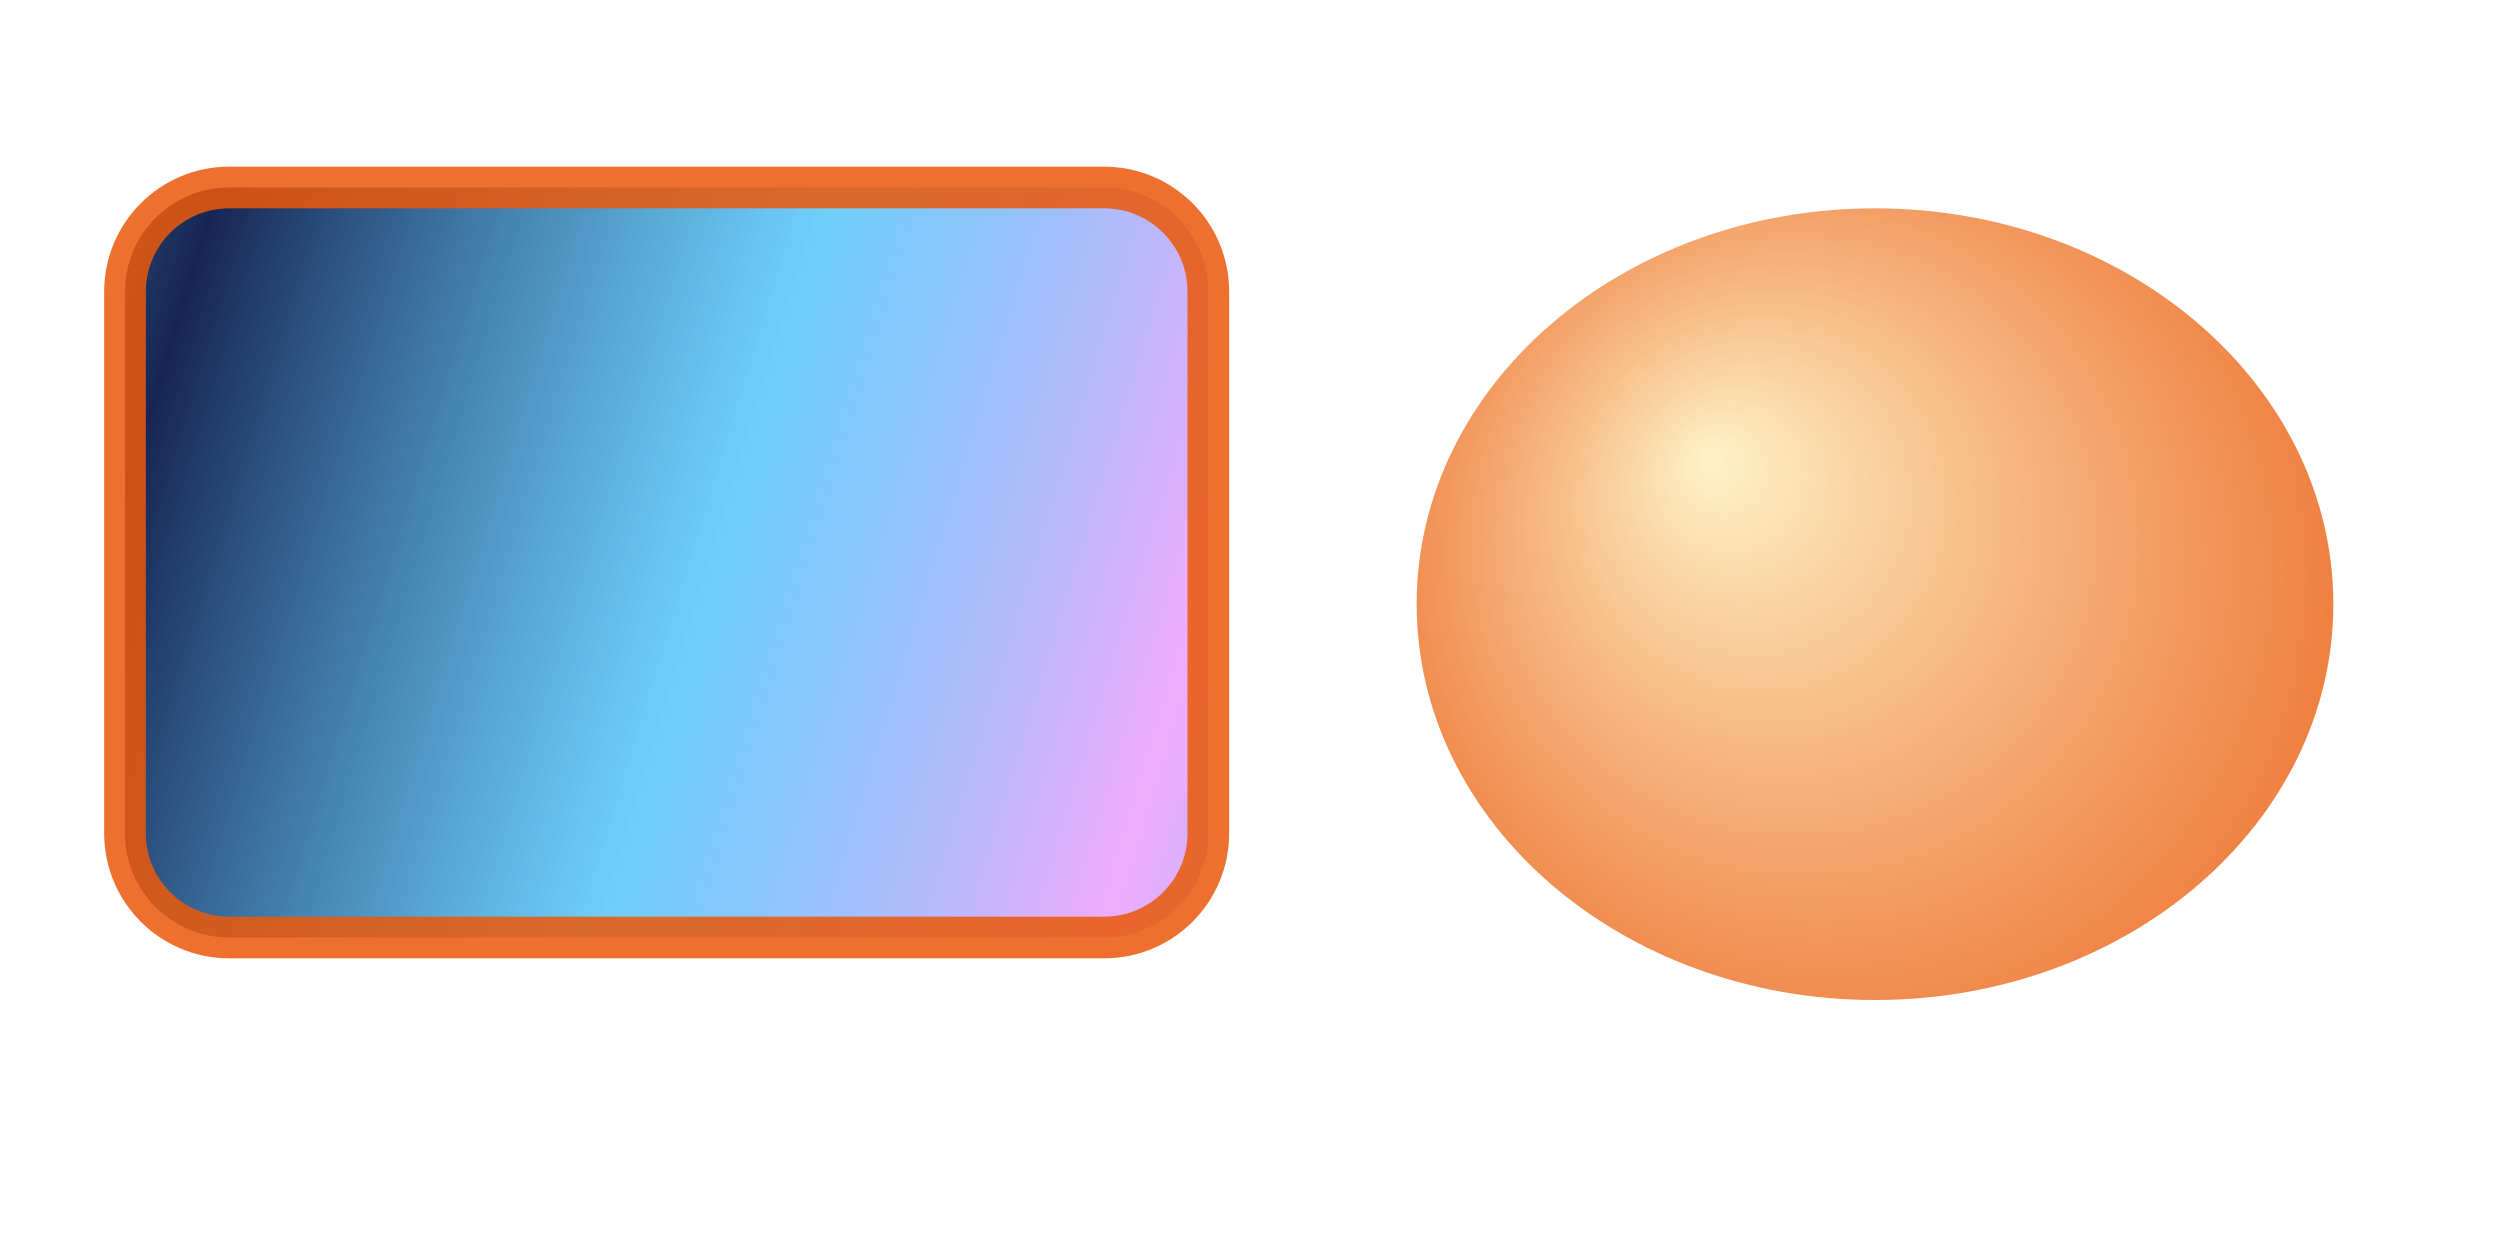
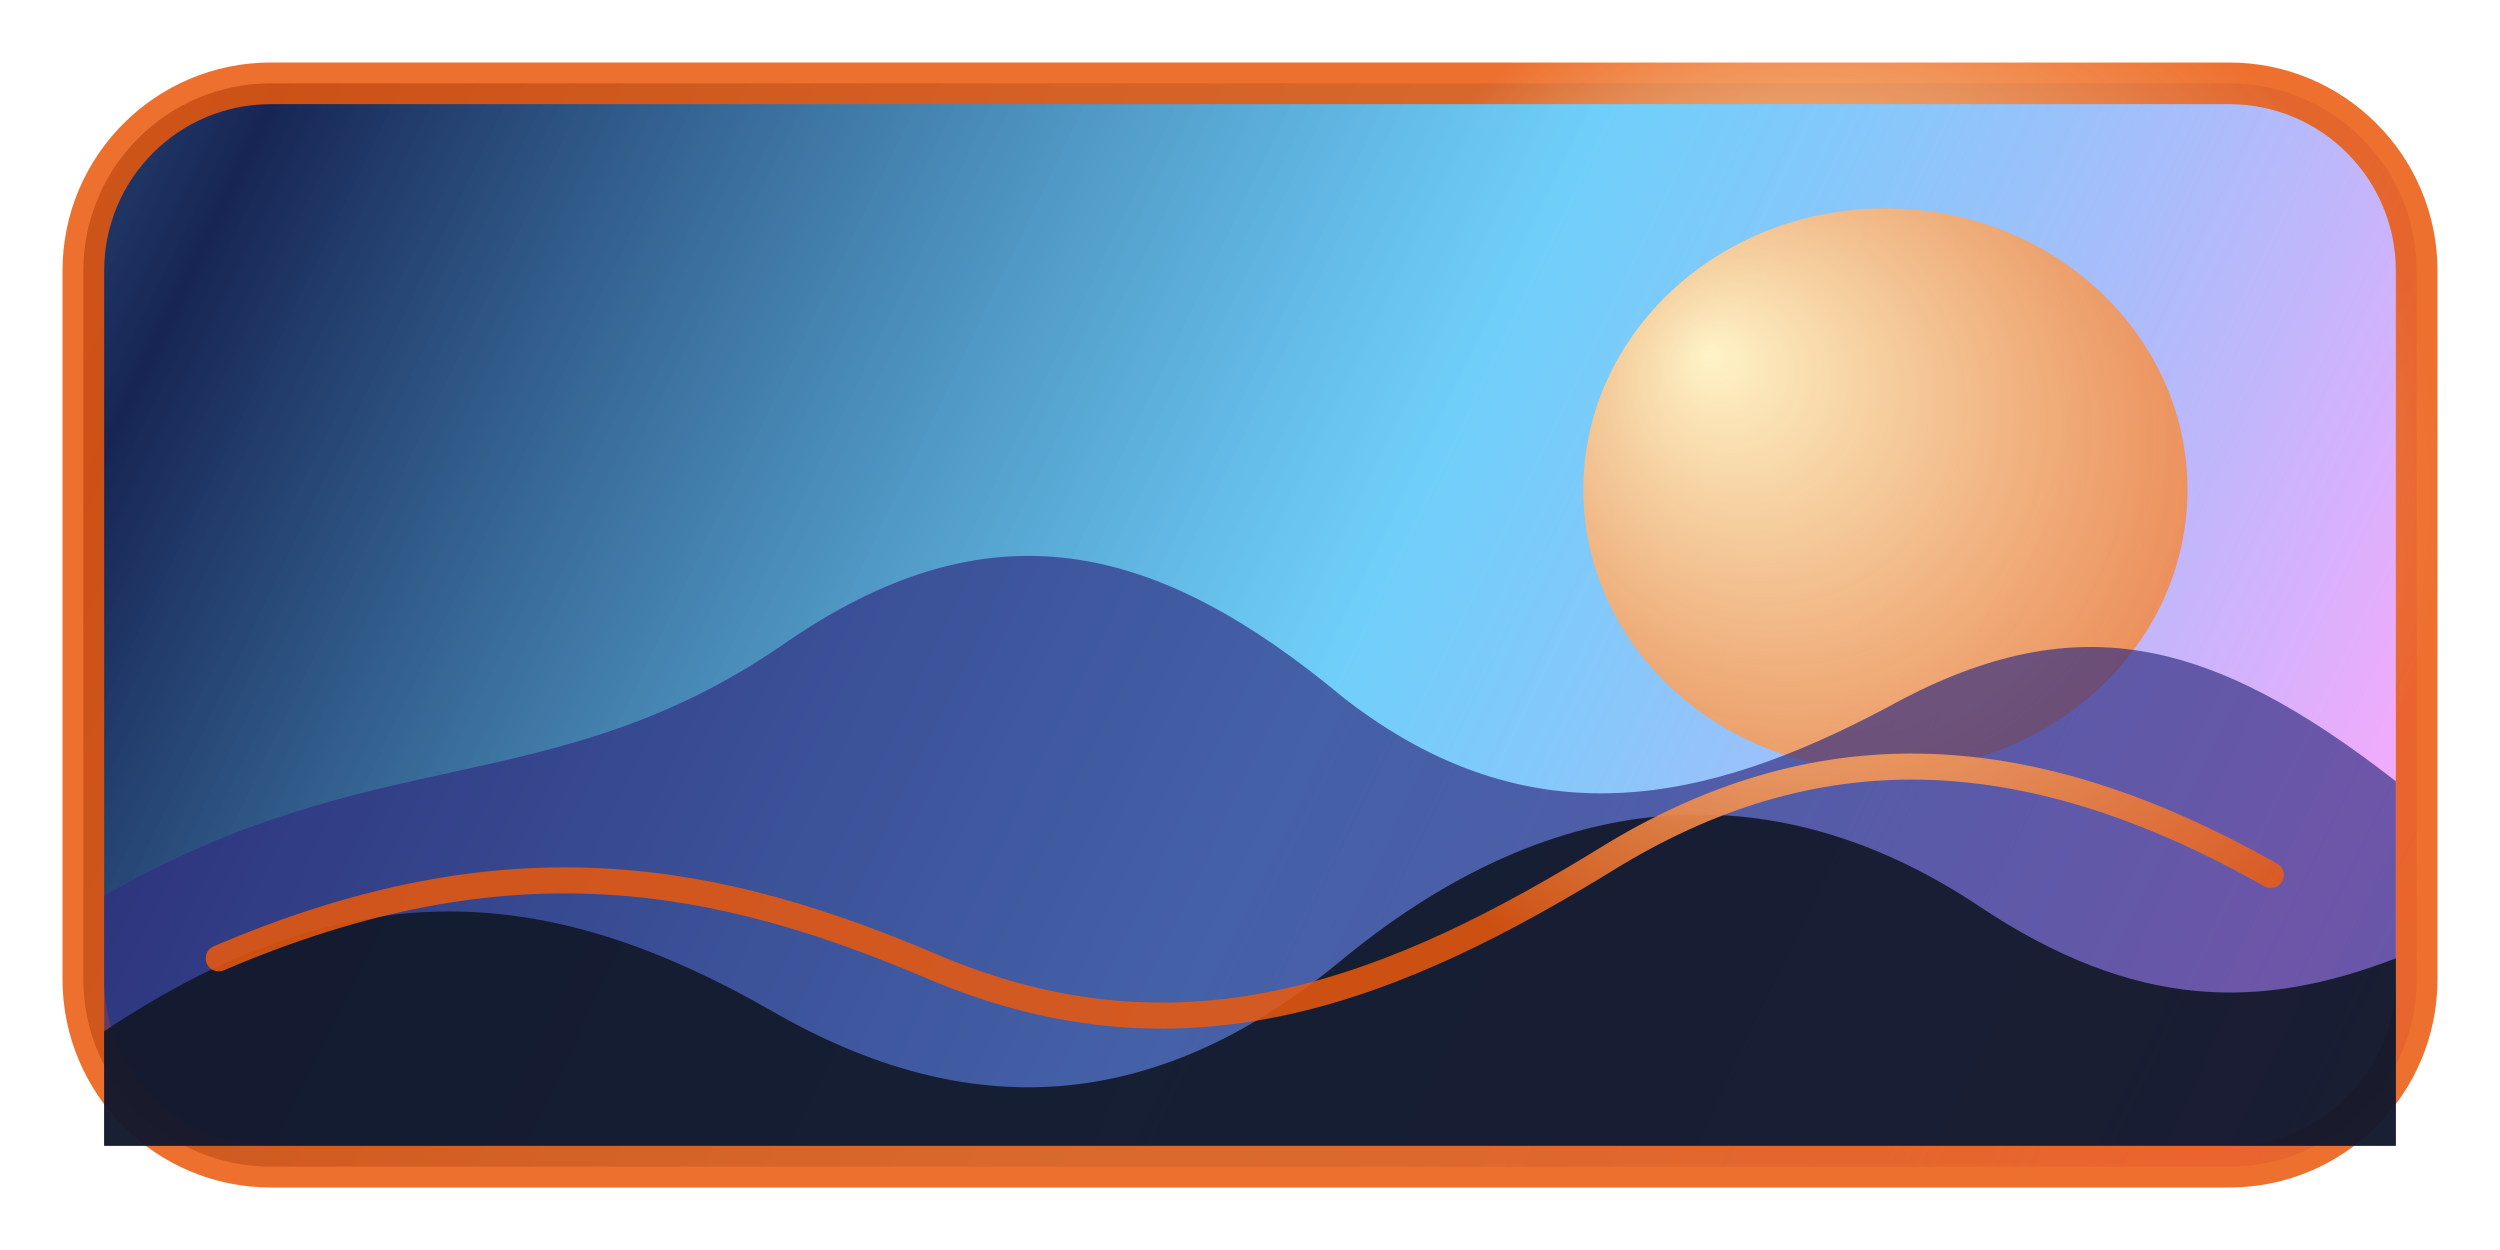
- <svg xmlns="http://www.w3.org/2000/svg" viewBox="0 0 240 120">
+ <svg xmlns="http://www.w3.org/2000/svg" viewBox="0 0 240 120" role="img" aria-label="Twilight over layered hills">
  <defs>
    <linearGradient id="base" x1="0%" y1="0%" x2="100%" y2="0%" spreadMethod="reflect">
      <stop offset="0%" stop-color="#172554" />
      <stop offset="55%" stop-color="#38bdf8" stop-opacity="0.72" />
      <stop offset="100%" stop-color="#f0abfc" />
    </linearGradient>
    <linearGradient id="transformed" href="#base" gradientTransform="translate(0.08 0.04) rotate(12)" />
-     <radialGradient id="radial" gradientUnits="userSpaceOnUse" cx="180" cy="58" r="55" fx="164" fy="44" spreadMethod="pad">
+     <radialGradient id="radial" gradientUnits="userSpaceOnUse" cx="180" cy="48" r="55" fx="164" fy="34" spreadMethod="pad">
      <stop offset="0" stop-color="#fef3c7" />
      <stop offset="1" stop-color="#ea580c" stop-opacity="0.86" />
    </radialGradient>
  </defs>
-   <rect id="linear" x="12" y="18" width="104" height="72" rx="10" fill="url(#transformed)" stroke="url(#radial)" stroke-width="4" />
-   <ellipse id="radial-shape" cx="180" cy="58" rx="44" ry="38" fill="url(#radial)" />
+   <rect id="sky" x="8" y="8" width="224" height="104" rx="18" fill="url(#transformed)" stroke="url(#radial)" stroke-width="4" />
+   <ellipse id="sun" cx="181" cy="47" rx="29" ry="27" fill="url(#radial)" />
+   <path id="far-ridge" d="M10 86C36 71 53 77 75 62c20-14 36-10 54 5 18 14 35 10 52 1 18-10 31-7 49 7v35H10Z" fill="#312e81" fill-opacity="0.68" />
+   <path id="near-ridge" d="M10 99c24-16 43-14 64-2 19 11 37 10 55-5 22-18 43-17 61-5 15 10 27 10 40 5v18H10Z" fill="#111827" fill-opacity="0.9" />
+   <path id="horizon" d="M21 92c28-12 48-8 69 1 24 10 44 2 65-11 20-12 40-11 63 2" fill="none" stroke="url(#radial)" stroke-width="2.5" stroke-linecap="round" />
</svg>
